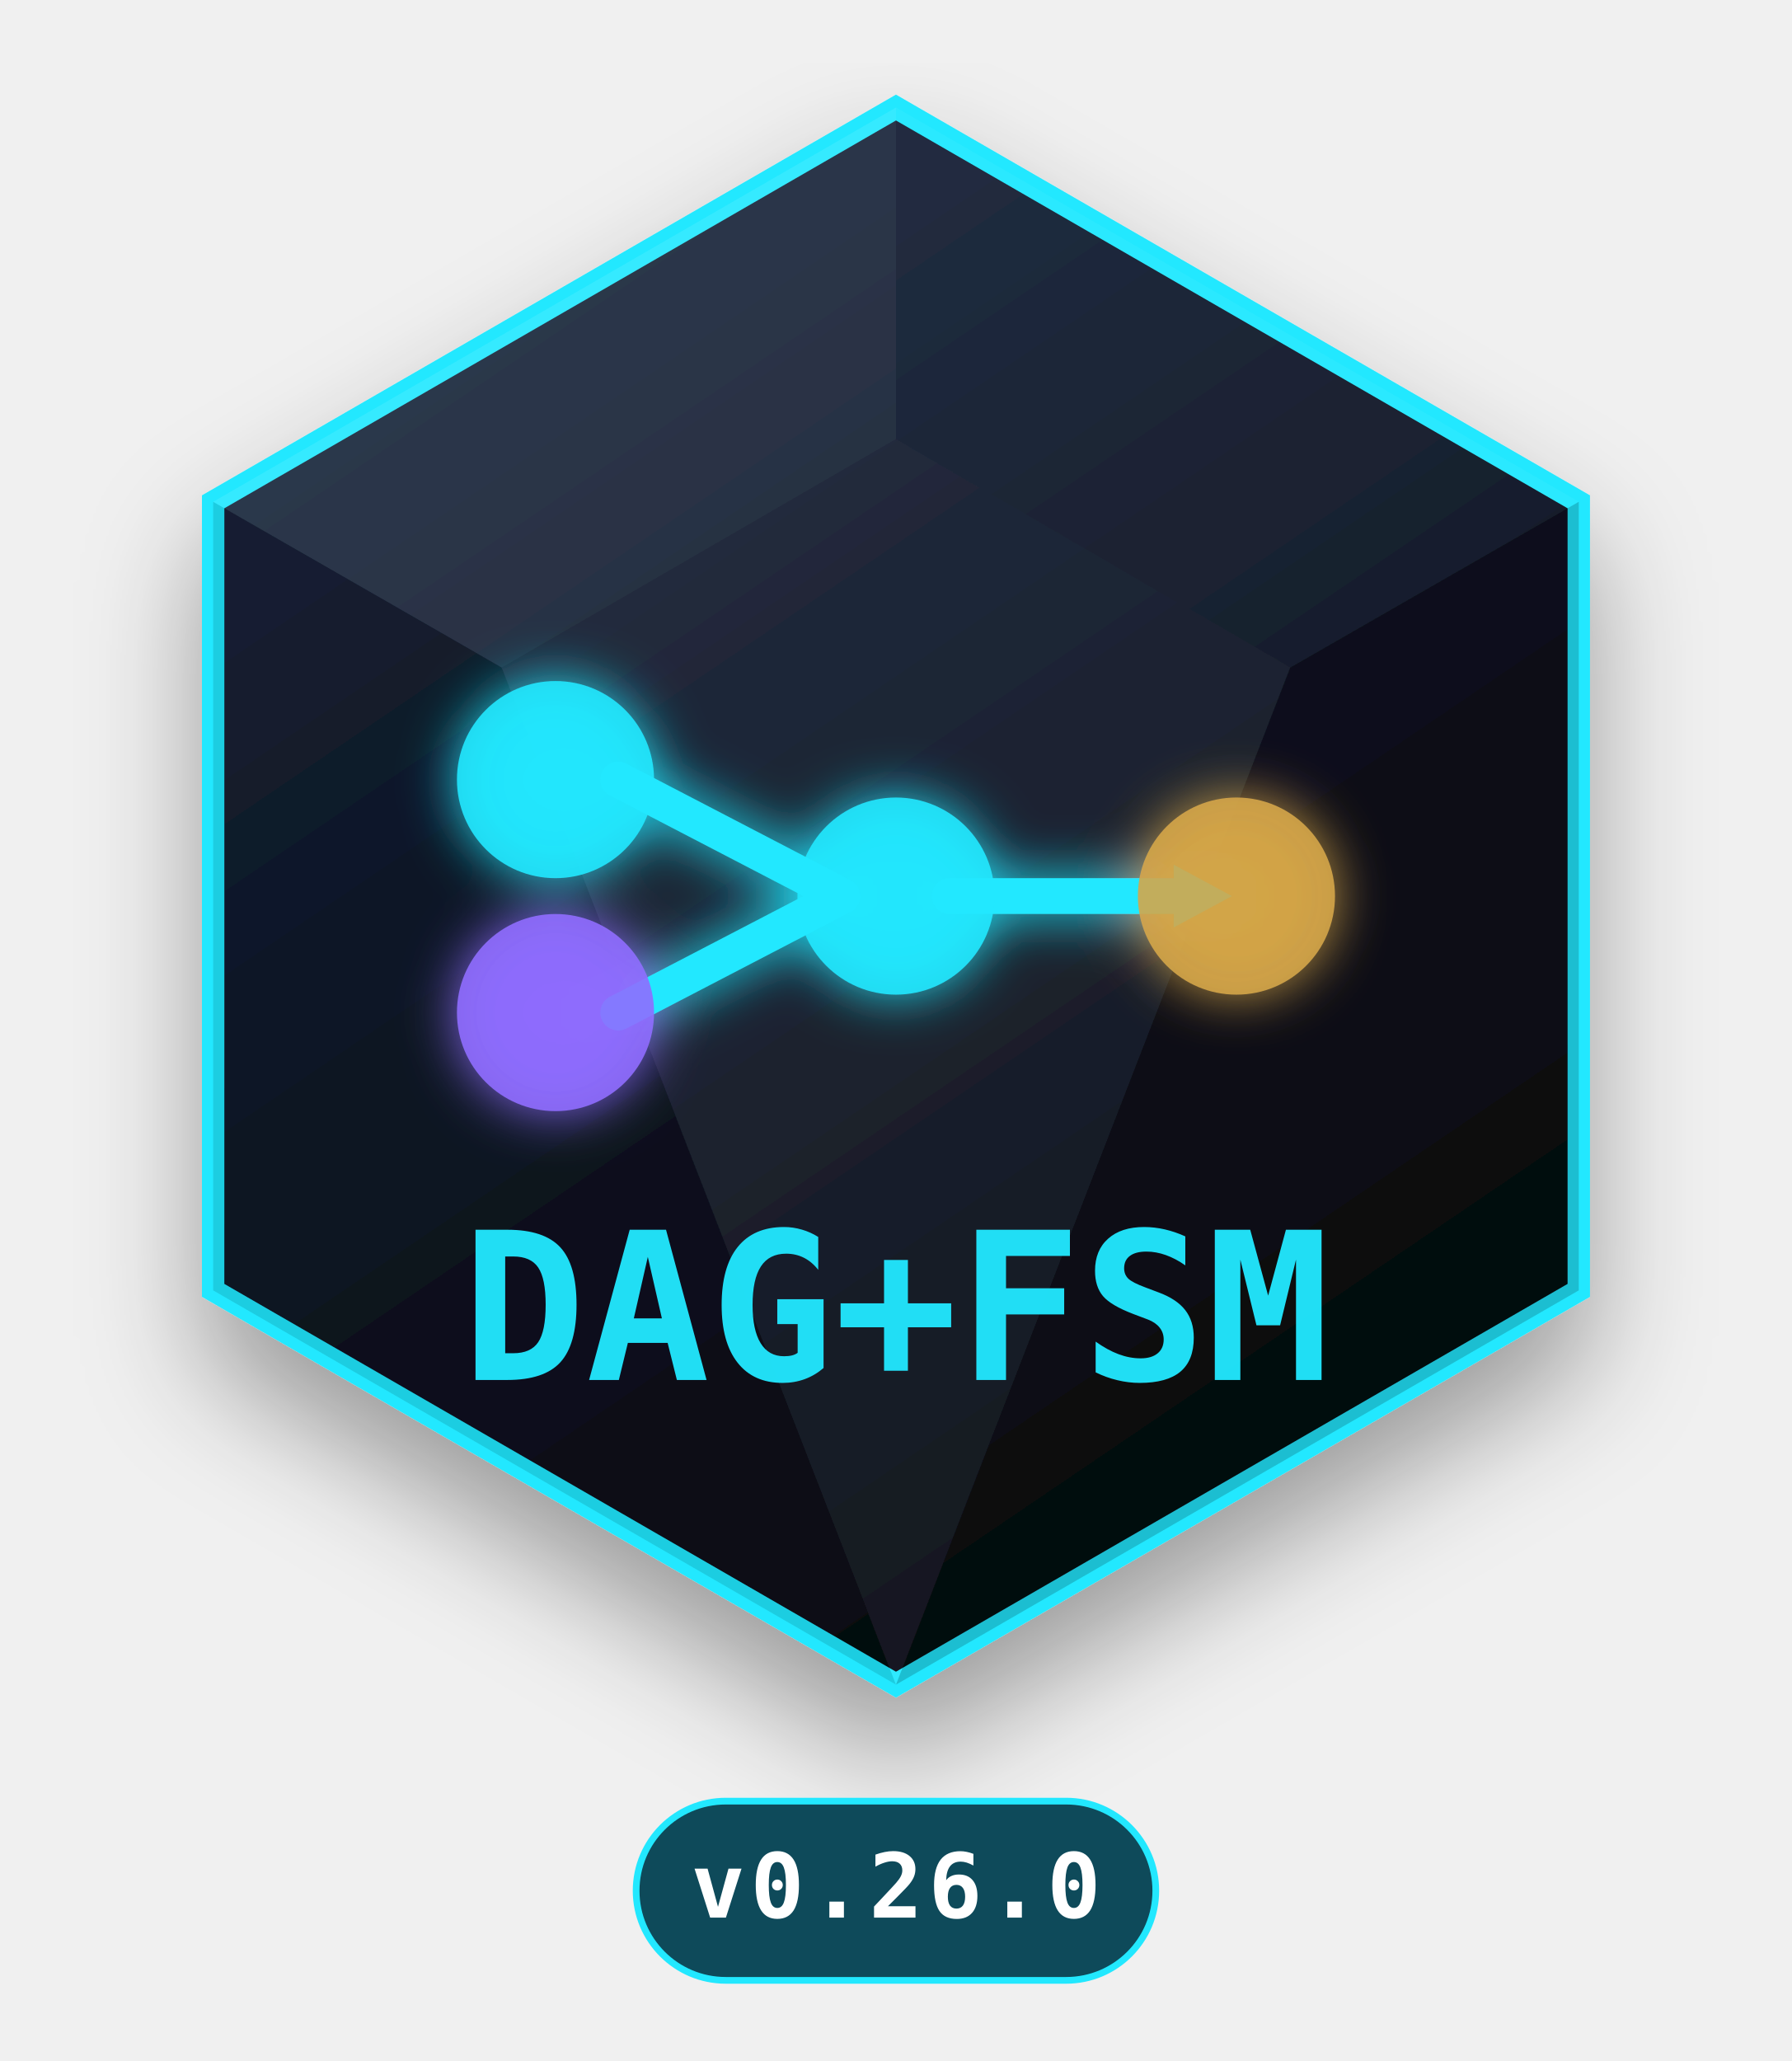
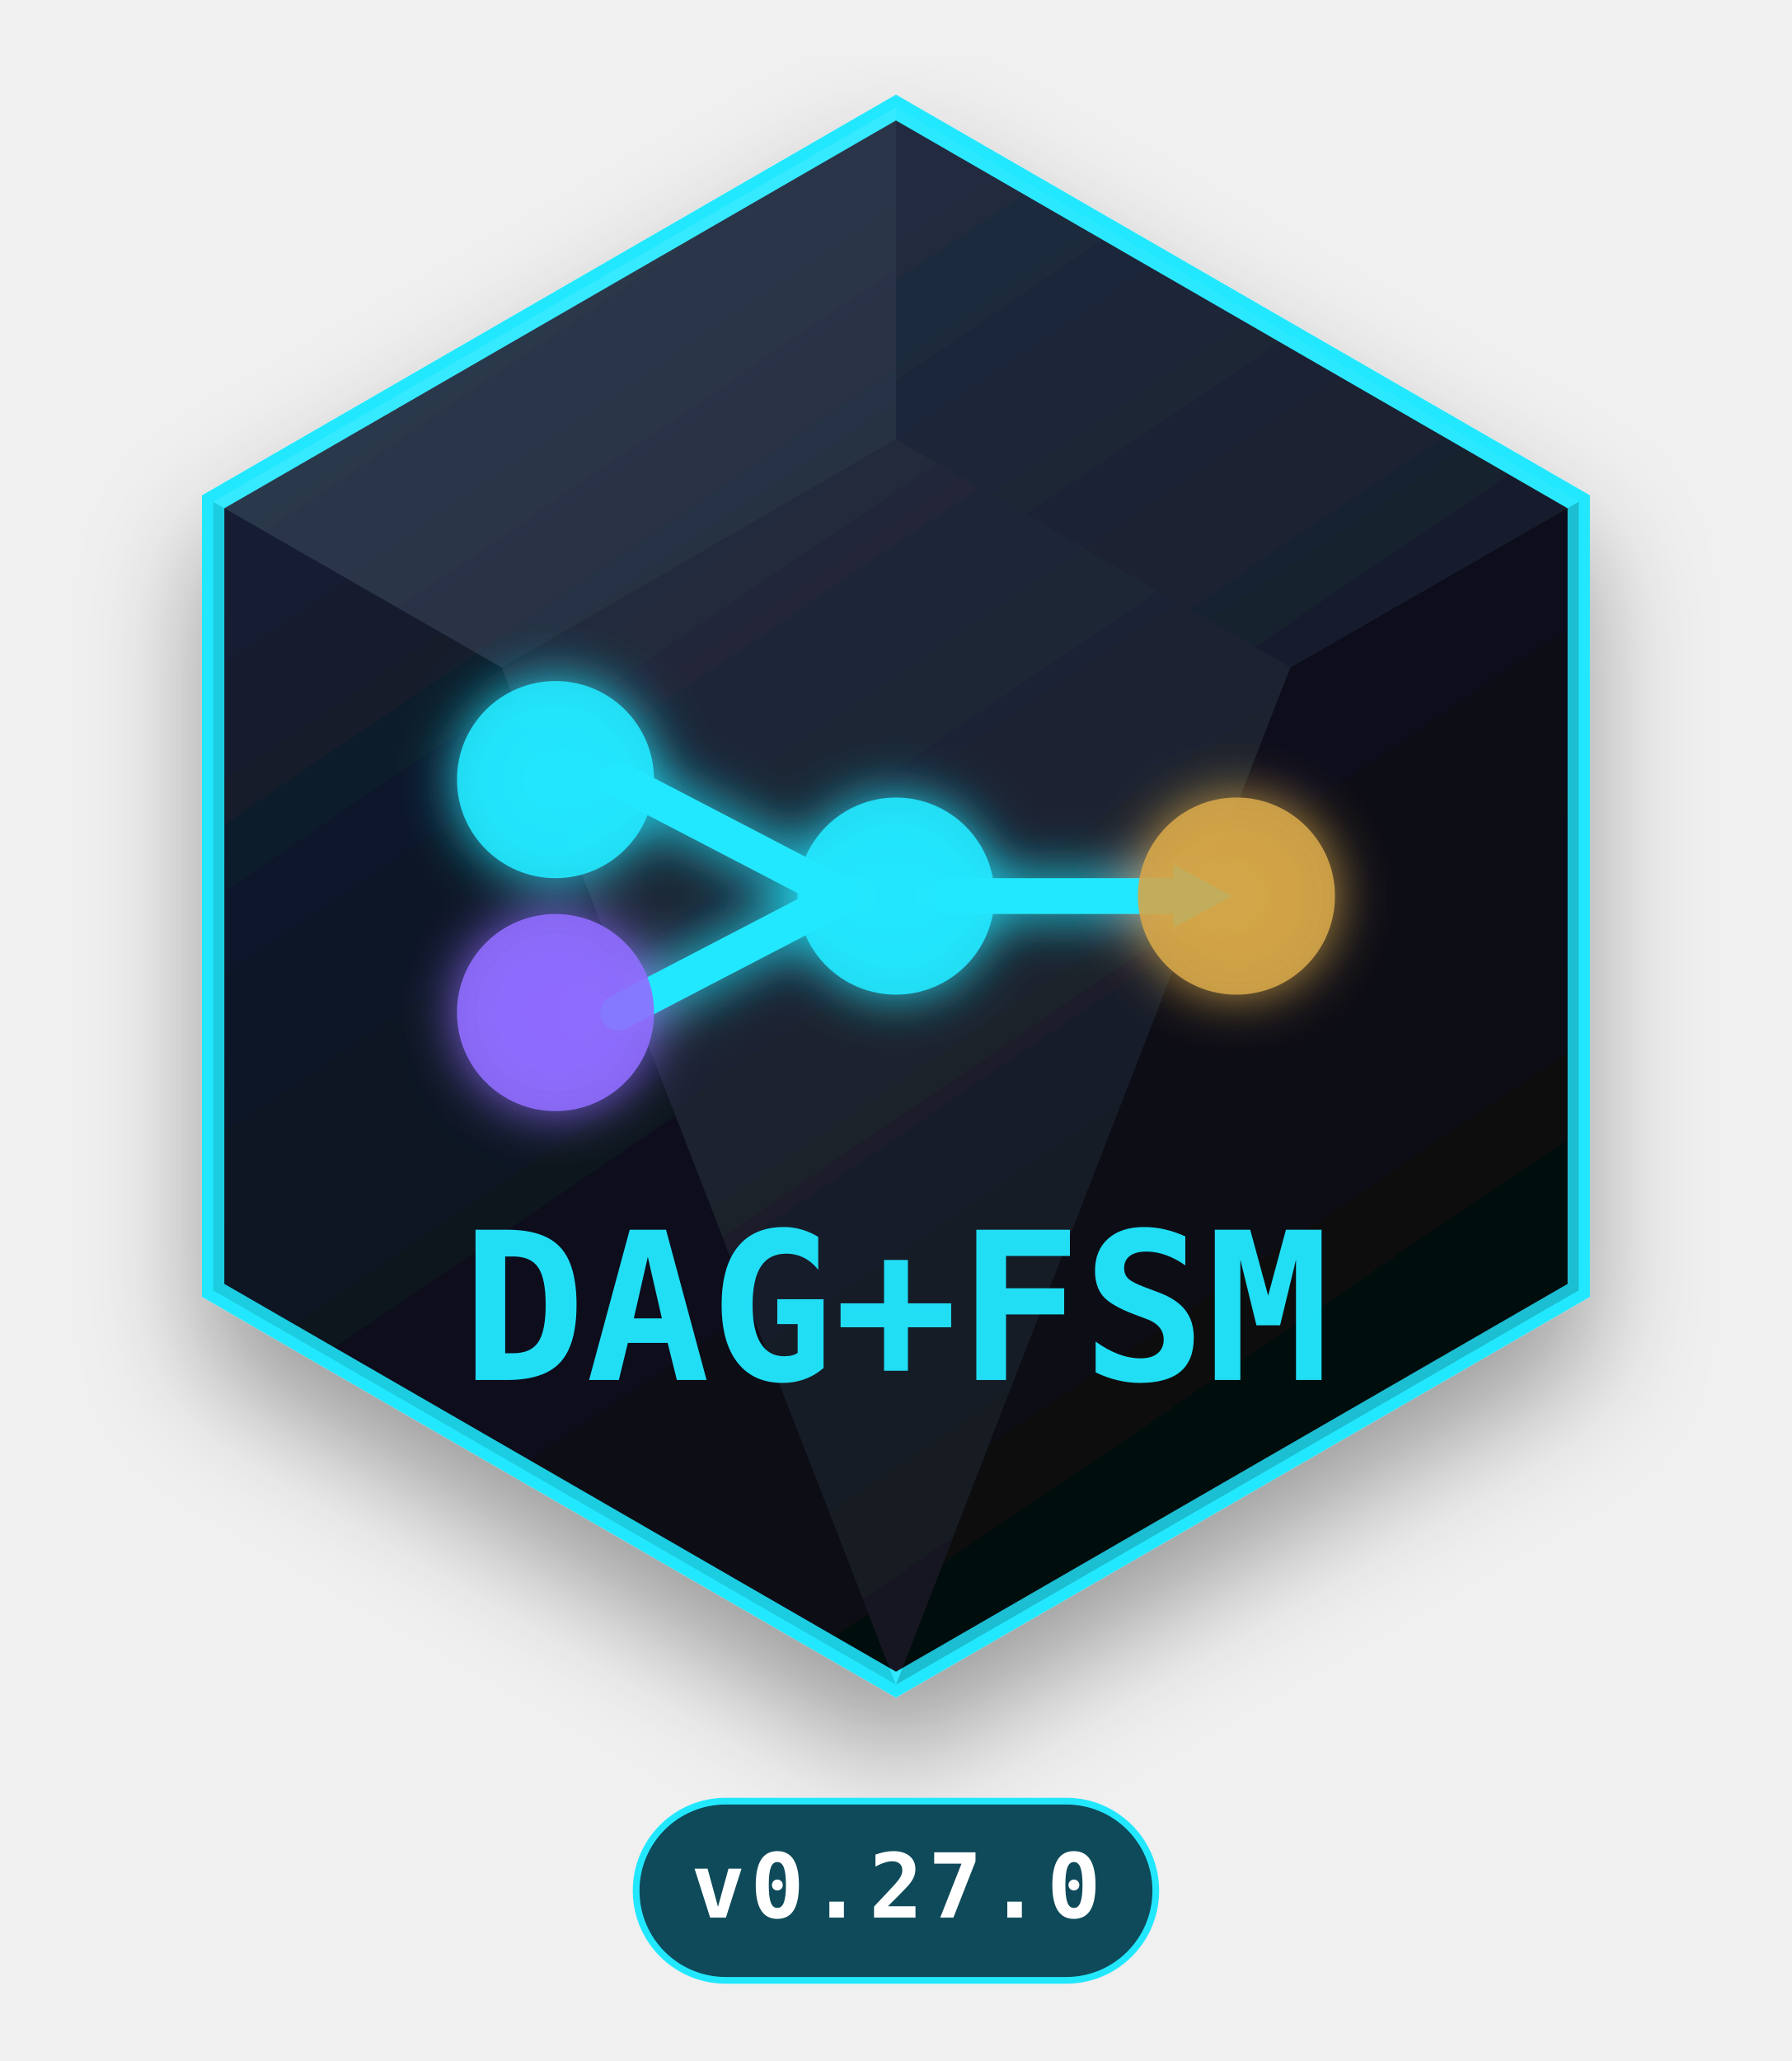
- <svg xmlns="http://www.w3.org/2000/svg" viewBox="0 0 400 460" role="img" aria-label="Dagonizer v0.26.0">
+ <svg xmlns="http://www.w3.org/2000/svg" viewBox="0 0 400 460" role="img" aria-label="Dagonizer v0.27.0">
  <defs>
    <linearGradient id="facetNavy" x1="86" y1="32" x2="314" y2="368" gradientUnits="userSpaceOnUse">
      <stop offset="0" stop-color="#1a2840" />
      <stop offset="0.48" stop-color="#0e1525" />
      <stop offset="1" stop-color="#04060a" />
    </linearGradient>
    <linearGradient id="facetTeal" x1="86" y1="32" x2="314" y2="368" gradientUnits="userSpaceOnUse">
      <stop offset="0" stop-color="#5ef5ff" />
      <stop offset="0.52" stop-color="#22e8ff" />
      <stop offset="1" stop-color="#0bb8cc" />
    </linearGradient>
    <filter id="nodeShadow" x="-35%" y="-35%" width="170%" height="170%">
      <feDropShadow dx="0" dy="14" stdDeviation="13" flood-color="#000000" flood-opacity="0.35" />
    </filter>
    <filter id="glowTeal" x="-30%" y="-30%" width="160%" height="160%">
      <feGaussianBlur stdDeviation="6" result="blur" />
      <feMerge>
        <feMergeNode in="blur" />
        <feMergeNode in="SourceGraphic" />
      </feMerge>
    </filter>
    <style>
      .round { stroke-linecap: round; stroke-linejoin: round; }
      .monoText { font-family: ui-monospace, SFMono-Regular, Menlo, Monaco, Consolas, monospace; font-weight: 900; }
      .version { font-family: ui-monospace, "SF Mono", Menlo, Consolas, monospace; font-weight: 700; letter-spacing: 0.06em; fill: #ffffff; }
    </style>
  </defs>
  <g id="dagonizer-node">
    <g id="node-body" filter="url(#nodeShadow)">
      <path id="node-base" d="M200 24 L352.42 112 L352.42 288 L200 376 L47.58 288 L47.58 112 Z" fill="url(#facetNavy)" stroke="#22e8ff" stroke-width="5" />
      <path id="facet-top-left" d="M200 24 L47.58 112 L112 149 L200 98 Z" fill="#FFFFFF" opacity="0.09" />
      <path id="facet-top-right" d="M200 24 L352.42 112 L288 149 L200 98 Z" fill="#FFFFFF" opacity="0.05" />
      <path id="facet-lower-left" d="M47.58 112 L112 149 L200 376 L47.58 288 Z" fill="#000000" opacity="0.12" />
      <path id="facet-lower-right" d="M352.42 112 L288 149 L200 376 L352.42 288 Z" fill="#000000" opacity="0.18" />
      <path id="facet-center" d="M112 149 L200 98 L288 149 L200 376 Z" fill="#FFFFFF" opacity="0.06" />
    </g>
    <g id="dag-glyph" filter="url(#glowTeal)">
      <line x1="138" y1="174" x2="188" y2="200" stroke="#22e8ff" stroke-width="8" class="round" />
      <line x1="138" y1="226" x2="188" y2="200" stroke="#22e8ff" stroke-width="8" class="round" />
      <line x1="212" y1="200" x2="262" y2="200" stroke="#22e8ff" stroke-width="8" class="round" />
      <polygon points="262,193 275,200 262,207" fill="#22e8ff" />
      <circle cx="124" cy="174" r="22" fill="#22e8ff" opacity="0.90" />
      <circle cx="124" cy="226" r="22" fill="#8f6dff" opacity="0.90" />
      <circle cx="200" cy="200" r="22" fill="#22e8ff" opacity="0.90" />
      <circle cx="276" cy="200" r="22" fill="#d4a649" opacity="0.90" />
    </g>
    <text class="monoText" x="200" y="308" text-anchor="middle" font-size="46" fill="#22e8ff" opacity="0.95">DAG+FSM</text>
  </g>
  <rect x="142" y="402" width="116" height="40" rx="20" fill="#0e4a5a" stroke="#22e8ff" stroke-width="1.5" />
-   <text class="version" x="200" y="428" text-anchor="middle" font-size="20">v0.26.0</text>
+   <text class="version" x="200" y="428" text-anchor="middle" font-size="20">v0.27.0</text>
</svg>
